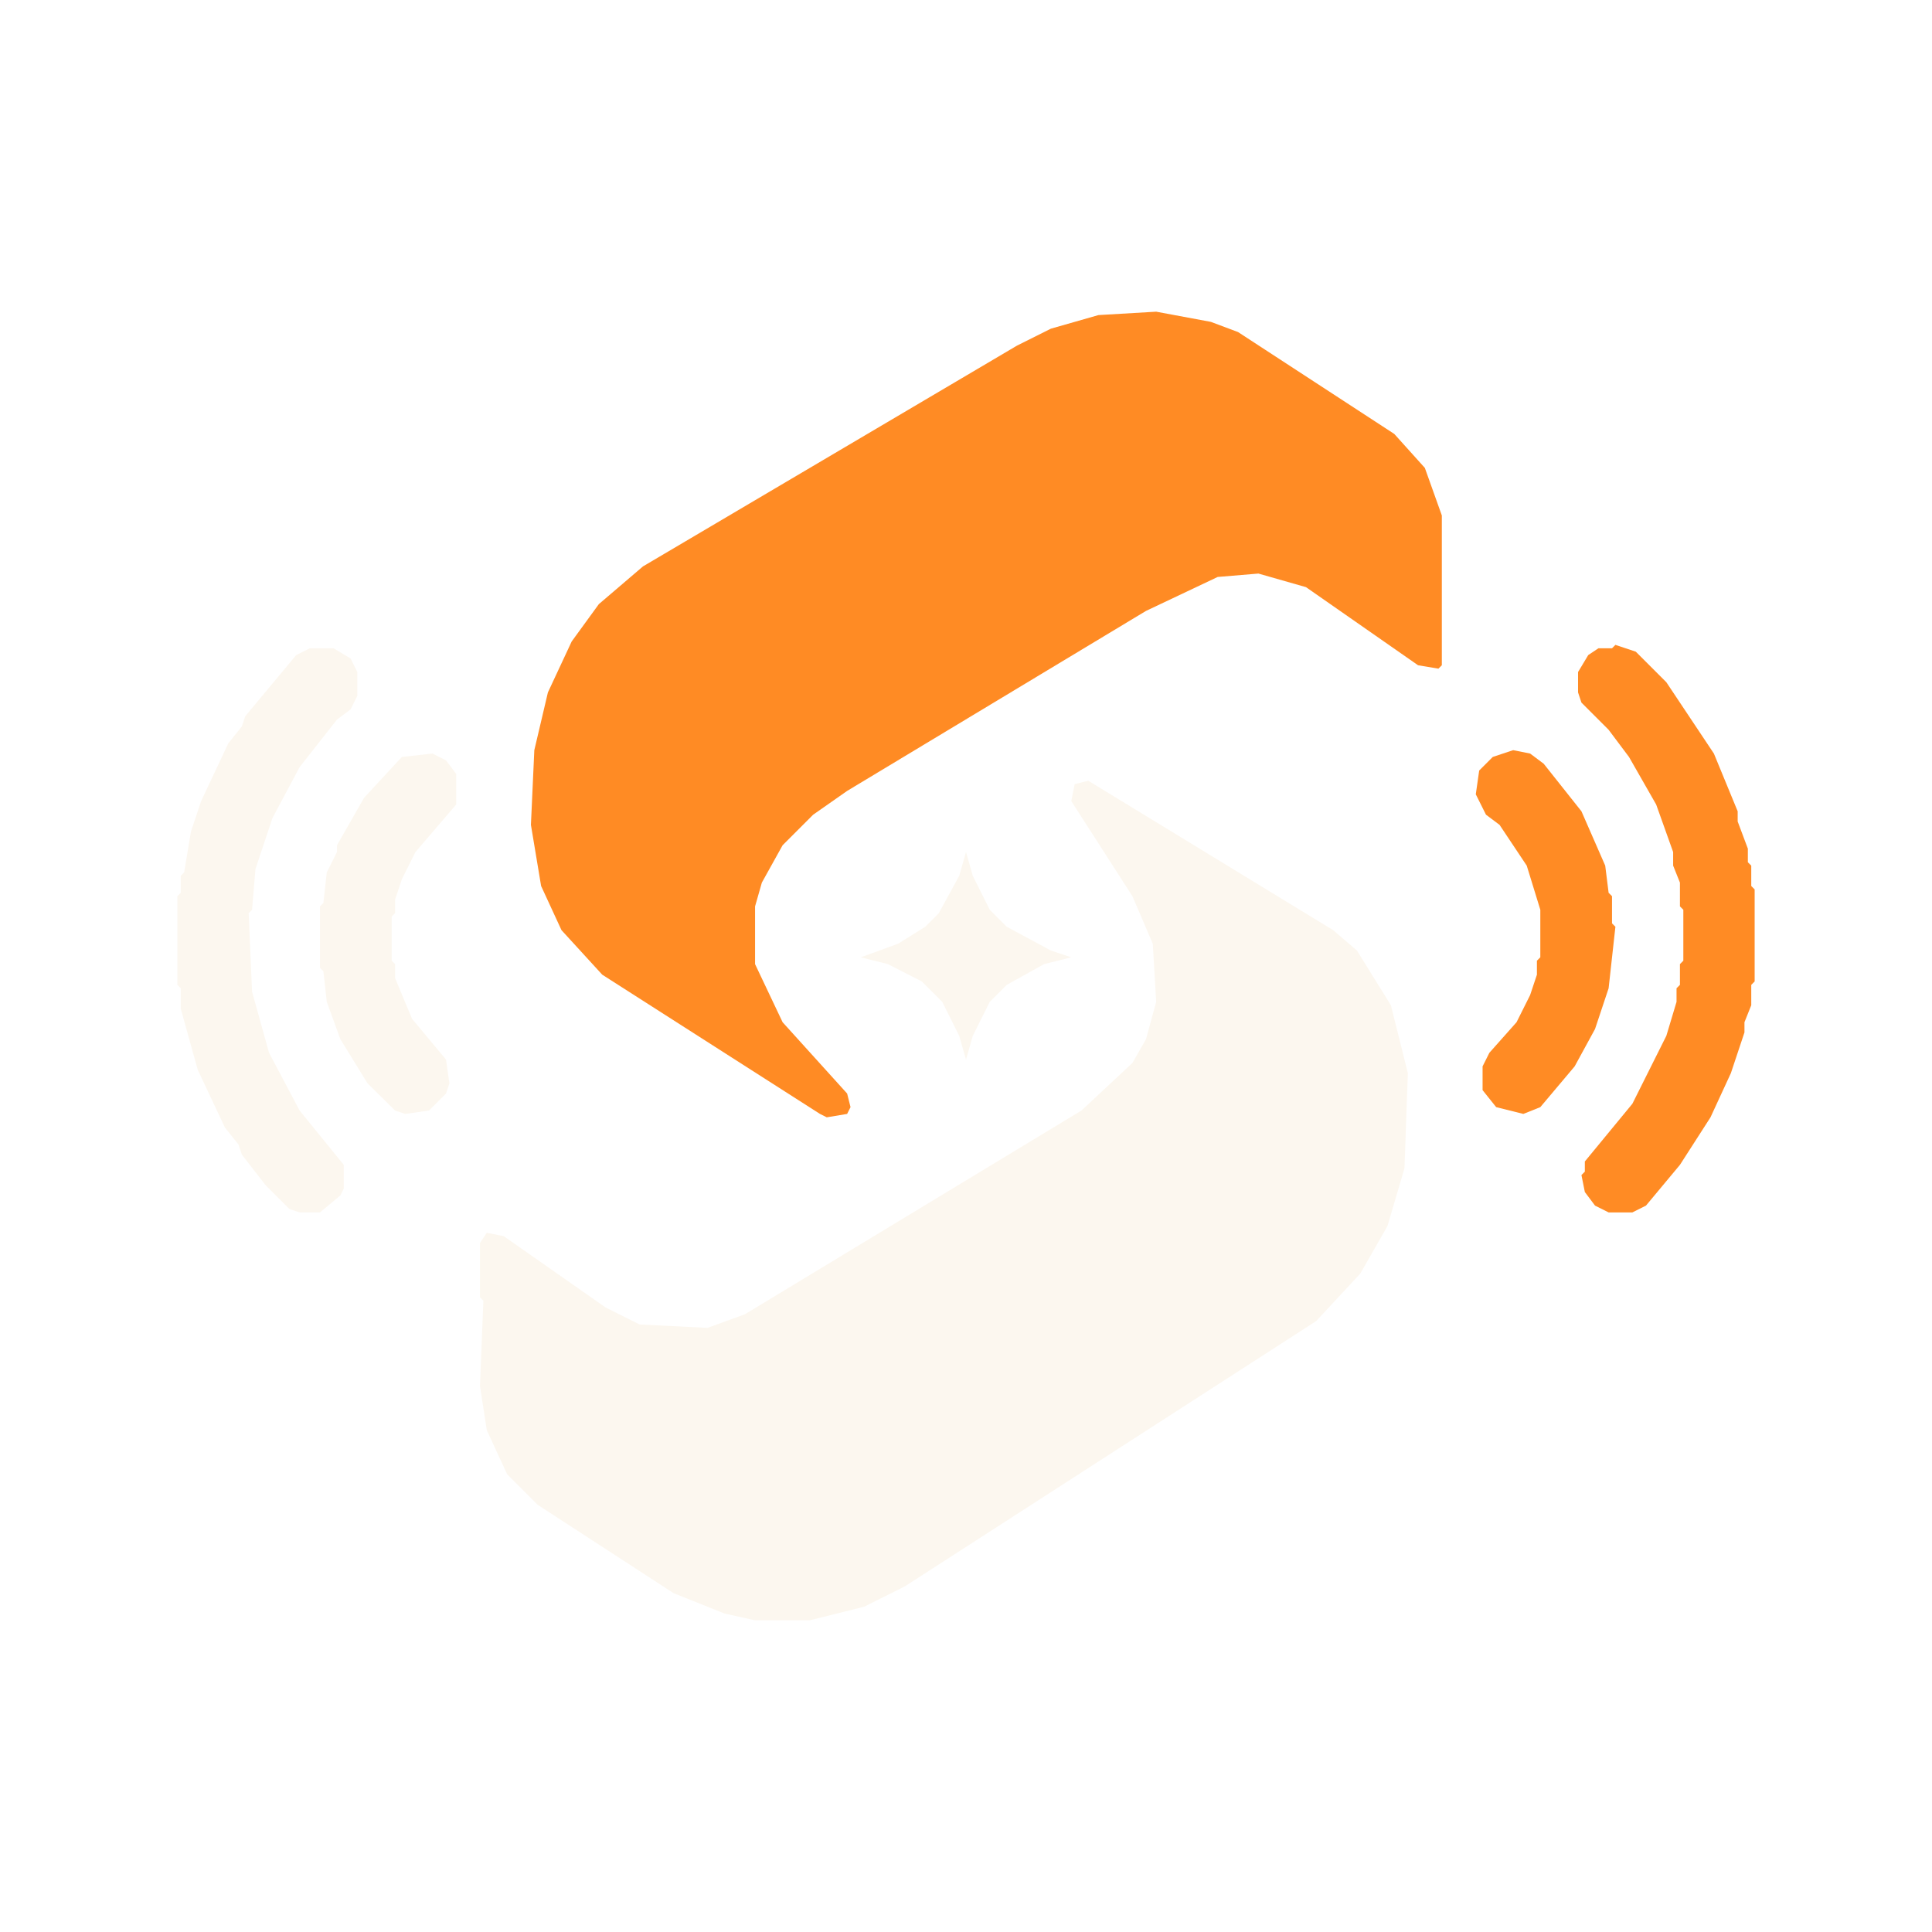
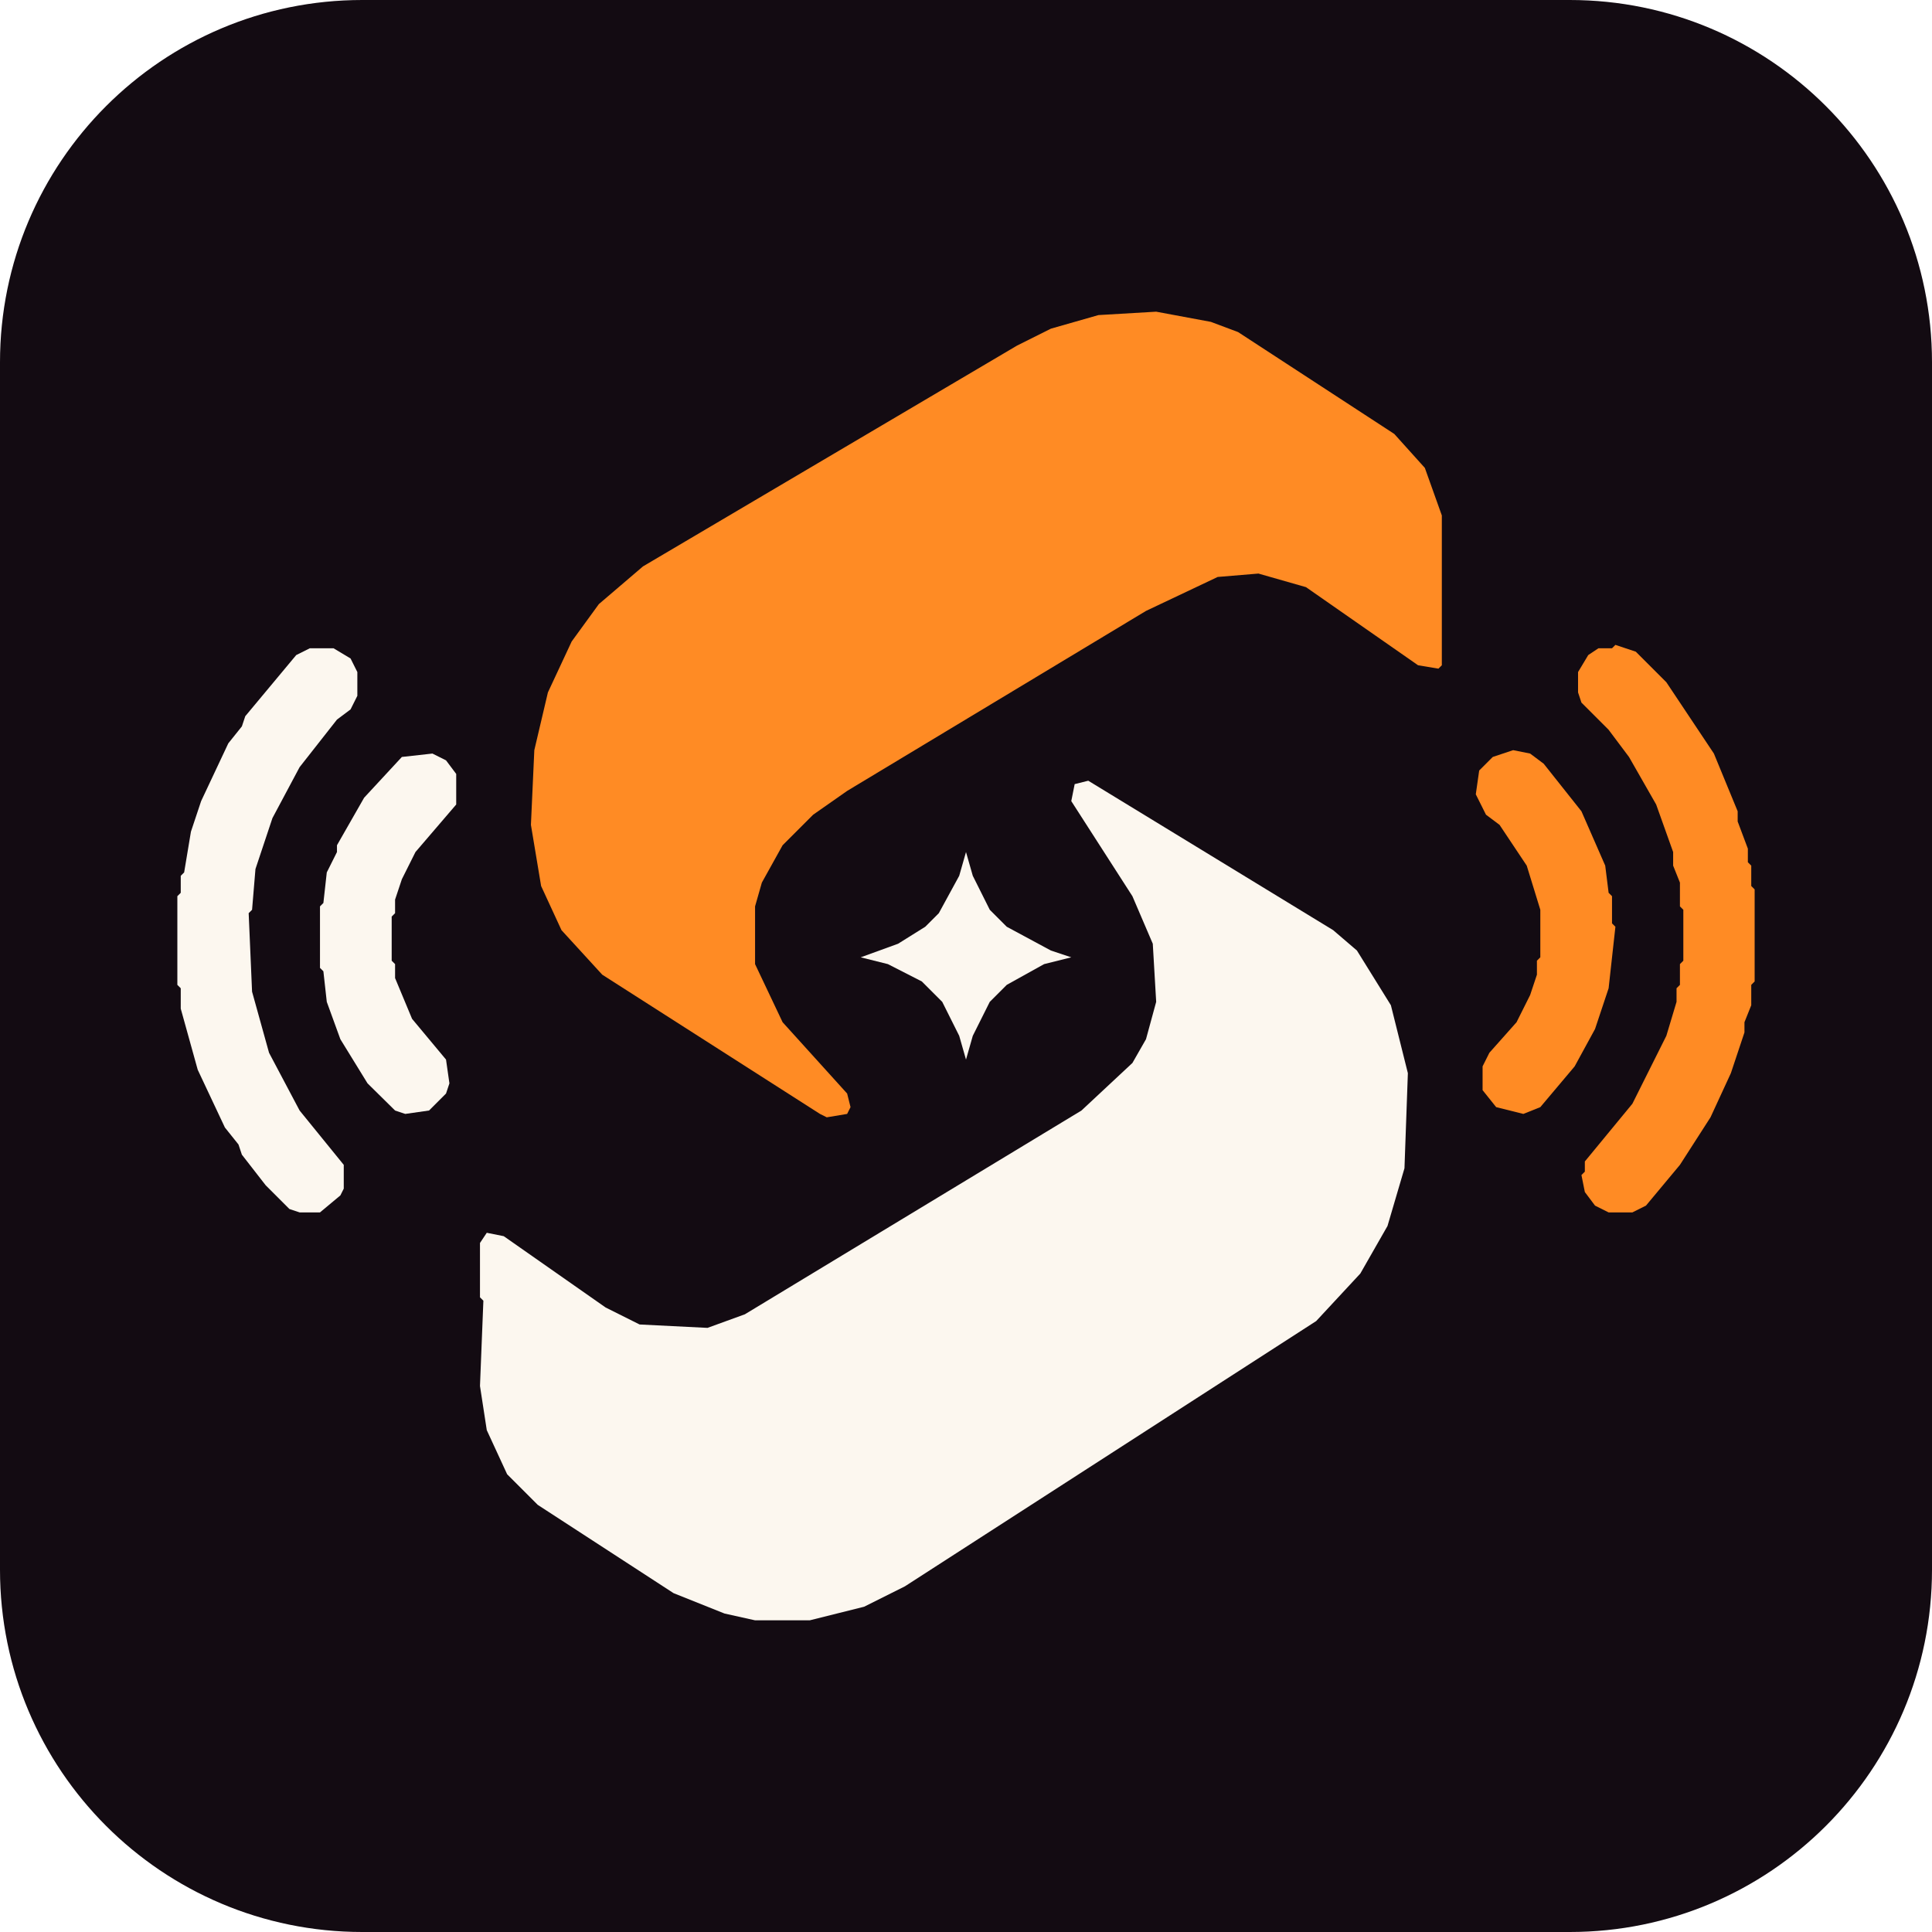
- <svg xmlns="http://www.w3.org/2000/svg" viewBox="0 0 512 512" role="img" aria-label="Sideband brand symbol">
+ <svg xmlns="http://www.w3.org/2000/svg" viewBox="0 0 512 512" role="img" aria-label="Sideband logo">
+   <rect width="512" height="512" rx="96" fill="#130B12" />
  <path fill="#FF8B24" d="M 369.5,115.0 L 328.1,88.0 L 320.9,85.3 L 306.4,82.6 L 291.1,83.5 L 278.5,87.1 L 269.5,91.6 L 170.4,150.1 L 158.7,160.1 L 151.5,170.0 L 145.2,183.5 L 141.6,198.8 L 140.7,218.6 L 143.4,234.8 L 148.8,246.5 L 159.6,258.3 L 217.3,295.2 L 219.1,296.1 L 224.5,295.2 L 225.4,293.4 L 224.5,289.8 L 207.4,270.9 L 200.1,255.5 L 200.1,240.2 L 201.9,233.9 L 207.4,224.0 L 215.5,215.9 L 224.5,209.6 L 303.7,161.9 L 322.7,152.9 L 333.5,152.0 L 346.1,155.6 L 375.8,176.3 L 381.2,177.2 L 382.1,176.3 L 382.1,136.6 L 377.6,124.0 Z" />
  <path fill="#FF8B24" d="M 428.1,170.9 L 427.2,171.8 L 423.6,171.8 L 420.9,173.6 L 418.2,178.1 L 418.2,183.5 L 419.1,186.2 L 426.3,193.4 L 431.7,200.6 L 438.9,213.2 L 443.4,225.8 L 443.4,229.4 L 445.2,233.9 L 445.2,240.2 L 446.1,241.1 L 446.1,254.6 L 445.2,255.5 L 445.2,261.0 L 444.3,261.9 L 444.3,265.5 L 441.6,274.5 L 432.6,292.5 L 420.0,307.8 L 420.0,310.5 L 419.1,311.4 L 420.0,315.9 L 422.7,319.5 L 426.3,321.3 L 432.6,321.3 L 436.2,319.5 L 445.2,308.7 L 453.3,296.1 L 458.7,284.4 L 462.3,273.6 L 462.3,270.9 L 464.1,266.4 L 464.1,261.0 L 465.0,260.1 L 465.0,235.7 L 464.1,234.8 L 464.1,229.4 L 463.2,228.5 L 463.2,224.9 L 460.5,217.7 L 460.5,215.0 L 454.2,199.7 L 441.6,180.8 L 433.5,172.7 Z" />
  <path fill="#FF8B24" d="M 401.0,198.8 L 395.6,200.6 L 392.0,204.2 L 391.1,210.5 L 393.8,215.9 L 397.4,218.6 L 404.6,229.4 L 408.2,241.1 L 408.2,253.7 L 407.3,254.6 L 407.3,258.3 L 405.5,263.7 L 401.9,270.9 L 394.7,279.0 L 392.9,282.6 L 392.9,288.9 L 396.5,293.4 L 403.7,295.2 L 408.2,293.4 L 417.3,282.6 L 422.7,272.7 L 426.3,261.9 L 428.1,245.6 L 427.2,244.7 L 427.2,237.5 L 426.3,236.6 L 425.4,229.4 L 419.1,215.0 L 409.1,202.4 L 405.5,199.7 Z" />
  <path fill="#FCF7EF" d="M 359.6,251.9 L 353.3,246.5 L 288.4,206.9 L 284.8,207.8 L 283.9,212.3 L 300.1,237.5 L 305.5,250.1 L 306.4,265.5 L 303.7,275.4 L 300.1,281.7 L 286.6,294.3 L 197.4,348.3 L 187.5,351.9 L 169.5,351.0 L 160.5,346.5 L 133.5,327.6 L 129.0,326.7 L 127.2,329.4 L 127.2,343.8 L 128.1,344.7 L 127.2,367.3 L 129.0,379.0 L 134.4,390.7 L 142.5,398.8 L 178.5,422.2 L 192.0,427.6 L 200.1,429.4 L 214.6,429.4 L 229.0,425.8 L 239.8,420.4 L 348.8,350.1 L 360.5,337.5 L 367.7,324.9 L 372.2,309.6 L 373.1,284.4 L 368.6,266.4 Z" />
  <path fill="#FCF7EF" d="M 88.4,171.8 L 82.1,171.8 L 78.5,173.6 L 65.0,189.8 L 64.1,192.5 L 60.5,197.0 L 53.3,212.3 L 50.6,220.4 L 48.8,231.2 L 47.9,232.1 L 47.9,236.6 L 47.0,237.5 L 47.0,261.0 L 47.9,261.9 L 47.9,267.3 L 52.4,283.5 L 59.6,298.8 L 63.2,303.3 L 64.1,306.0 L 70.4,314.1 L 76.7,320.4 L 79.4,321.3 L 84.8,321.3 L 90.2,316.8 L 91.1,315.0 L 91.1,308.7 L 79.4,294.3 L 71.3,279.0 L 66.8,262.8 L 65.9,242.0 L 66.8,241.1 L 67.7,230.3 L 72.2,216.8 L 79.4,203.3 L 89.3,190.7 L 92.9,188.0 L 94.7,184.4 L 94.7,178.1 L 92.9,174.5 Z" />
  <path fill="#FCF7EF" d="M 114.6,199.7 L 106.5,200.6 L 96.5,211.4 L 89.3,224.0 L 89.3,225.8 L 86.6,231.2 L 85.7,239.3 L 84.8,240.2 L 84.8,256.5 L 85.7,257.4 L 86.6,265.5 L 90.2,275.4 L 97.4,287.1 L 104.7,294.3 L 107.4,295.2 L 113.7,294.3 L 118.2,289.8 L 119.1,287.1 L 118.2,280.8 L 109.2,270.0 L 104.7,259.2 L 104.7,255.5 L 103.8,254.6 L 103.8,242.9 L 104.7,242.0 L 104.7,238.4 L 106.5,233.0 L 110.1,225.8 L 120.9,213.2 L 120.9,205.1 L 118.2,201.5 Z" />
  <path fill="#FCF7EF" d="M 256.0,225.8 L 254.2,232.1 L 248.8,242.0 L 245.2,245.6 L 238.0,250.1 L 228.1,253.7 L 235.3,255.5 L 244.3,260.1 L 249.7,265.5 L 254.2,274.5 L 256.0,280.8 L 257.8,274.5 L 262.3,265.5 L 266.8,261.0 L 276.7,255.5 L 283.9,253.7 L 278.5,251.9 L 266.8,245.6 L 262.3,241.1 L 257.8,232.1 Z" />
</svg>
